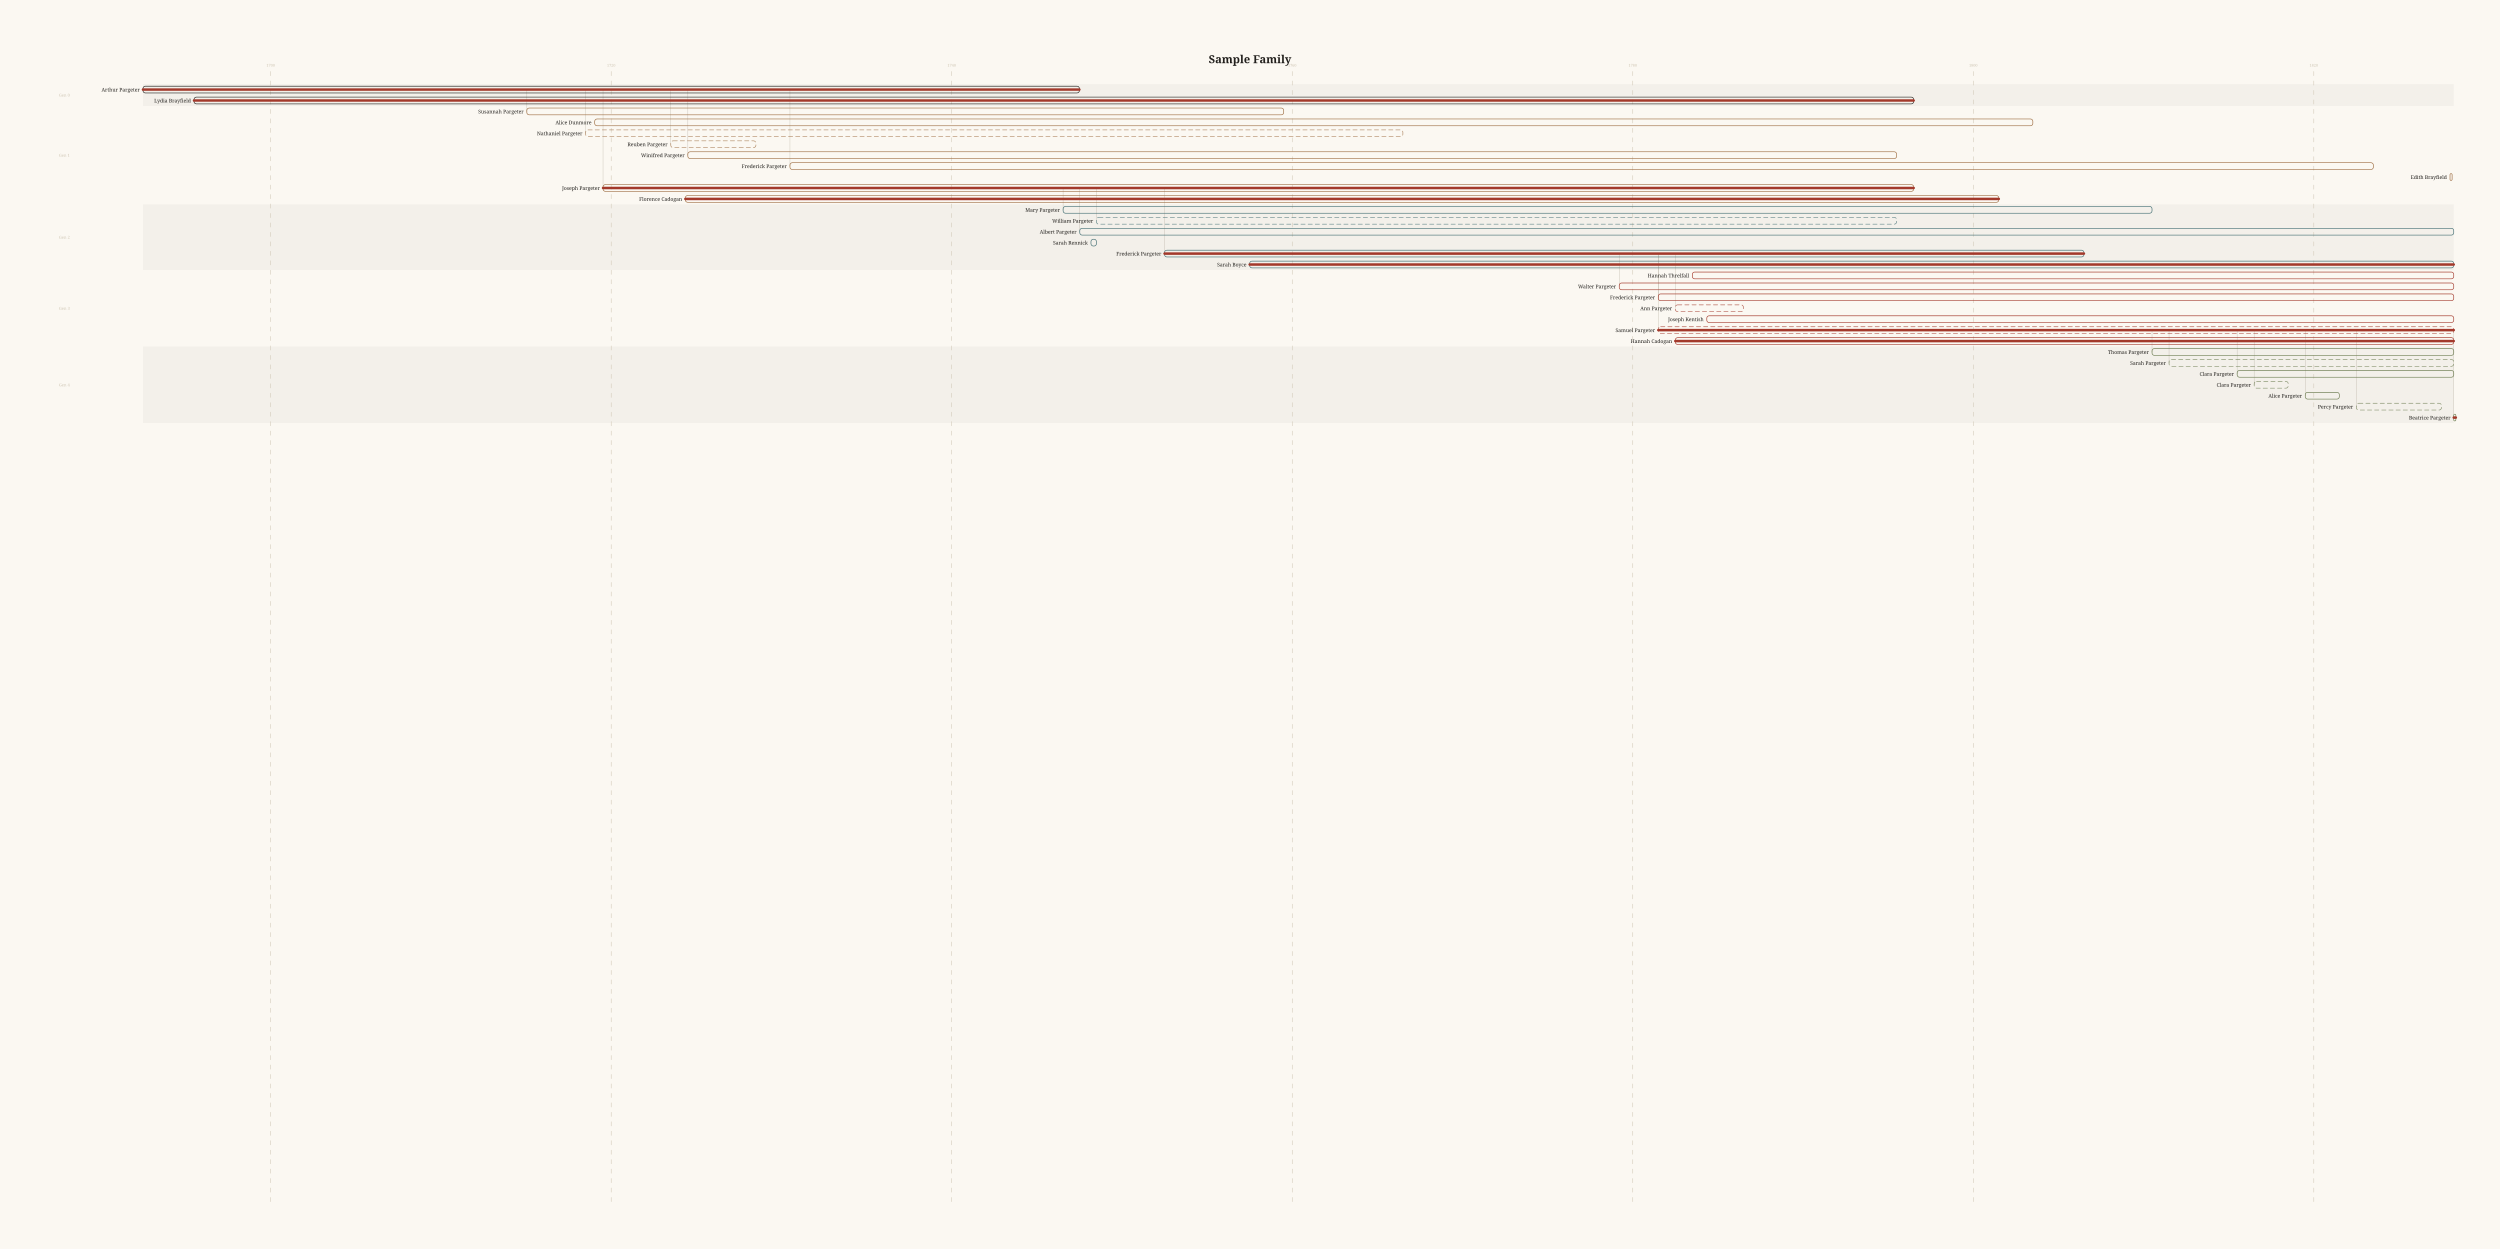
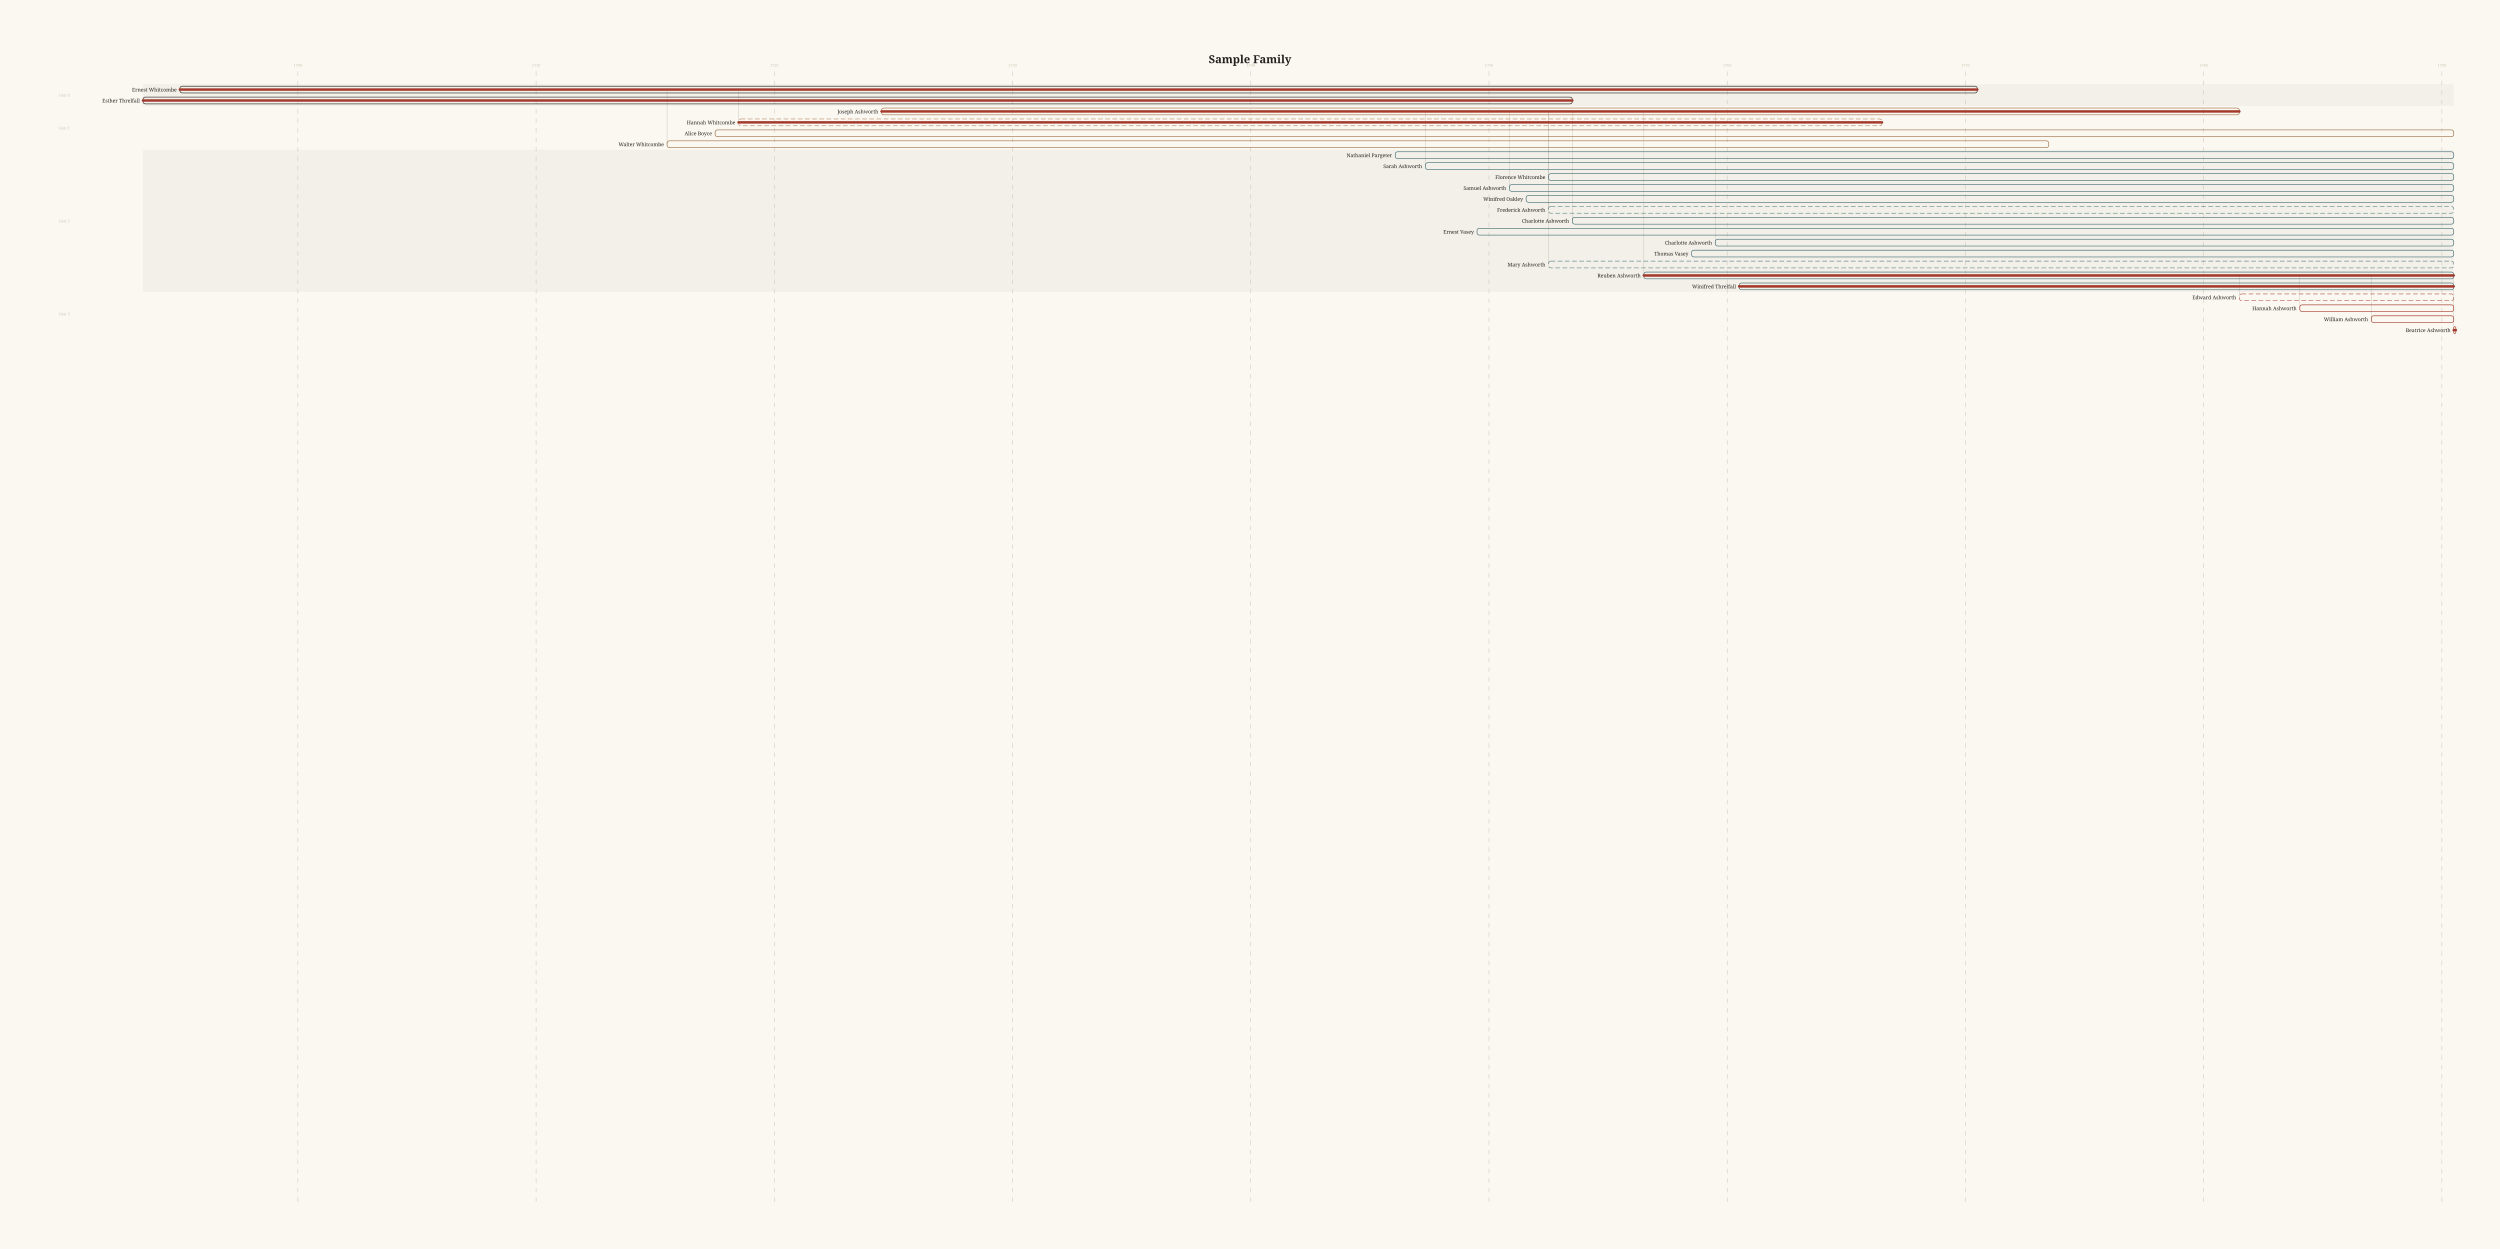
<svg xmlns="http://www.w3.org/2000/svg" width="1189mm" height="594mm" viewBox="0 0 1189 594">
  <rect x="0" y="0" width="1189" height="594" fill="#FBF8F2" />
  <g id="PRINT_ONLY">
    <rect x="68" y="40" width="1099" height="10.4" fill="#00000008" />
-     <rect x="68" y="97.2" width="1099" height="31.2" fill="#00000008" />
-     <rect x="68" y="164.8" width="1099" height="36.4" fill="#00000008" />
+     <rect x="68" y="71.2" width="1099" height="67.6" fill="#00000008" />
  </g>
  <g id="ENGRAVE">
-     <path d="M128.735,34L128.735,572" fill="none" stroke="#CFC6B4" stroke-width="0.25" stroke-linecap="round" stroke-linejoin="round" stroke-dasharray="2,2.5" />
-     <path d="M290.687,34L290.687,572" fill="none" stroke="#CFC6B4" stroke-width="0.25" stroke-linecap="round" stroke-linejoin="round" stroke-dasharray="2,2.5" />
-     <path d="M452.638,34L452.638,572" fill="none" stroke="#CFC6B4" stroke-width="0.25" stroke-linecap="round" stroke-linejoin="round" stroke-dasharray="2,2.5" />
-     <path d="M614.59,34L614.59,572" fill="none" stroke="#CFC6B4" stroke-width="0.25" stroke-linecap="round" stroke-linejoin="round" stroke-dasharray="2,2.5" />
-     <path d="M776.542,34L776.542,572" fill="none" stroke="#CFC6B4" stroke-width="0.25" stroke-linecap="round" stroke-linejoin="round" stroke-dasharray="2,2.5" />
-     <path d="M938.494,34L938.494,572" fill="none" stroke="#CFC6B4" stroke-width="0.25" stroke-linecap="round" stroke-linejoin="round" stroke-dasharray="2,2.5" />
-     <path d="M1100.446,34L1100.446,572" fill="none" stroke="#CFC6B4" stroke-width="0.25" stroke-linecap="round" stroke-linejoin="round" stroke-dasharray="2,2.5" />
-     <text x="128.735" y="31" font-family="'Iowan Old Style',Georgia,serif" font-size="1.8" fill="#CFC6B4" text-anchor="middle" dominant-baseline="central">1700</text>
-     <text x="290.687" y="31" font-family="'Iowan Old Style',Georgia,serif" font-size="1.8" fill="#CFC6B4" text-anchor="middle" dominant-baseline="central">1720</text>
-     <text x="452.638" y="31" font-family="'Iowan Old Style',Georgia,serif" font-size="1.8" fill="#CFC6B4" text-anchor="middle" dominant-baseline="central">1740</text>
-     <text x="614.59" y="31" font-family="'Iowan Old Style',Georgia,serif" font-size="1.8" fill="#CFC6B4" text-anchor="middle" dominant-baseline="central">1760</text>
-     <text x="776.542" y="31" font-family="'Iowan Old Style',Georgia,serif" font-size="1.8" fill="#CFC6B4" text-anchor="middle" dominant-baseline="central">1780</text>
-     <text x="938.494" y="31" font-family="'Iowan Old Style',Georgia,serif" font-size="1.8" fill="#CFC6B4" text-anchor="middle" dominant-baseline="central">1800</text>
-     <text x="1100.446" y="31" font-family="'Iowan Old Style',Georgia,serif" font-size="1.8" fill="#CFC6B4" text-anchor="middle" dominant-baseline="central">1820</text>
+     <path d="M141.664,34L141.664,572" fill="none" stroke="#CFC6B4" stroke-width="0.25" stroke-linecap="round" stroke-linejoin="round" stroke-dasharray="2,2.5" />
+     <path d="M254.963,34L254.963,572" fill="none" stroke="#CFC6B4" stroke-width="0.25" stroke-linecap="round" stroke-linejoin="round" stroke-dasharray="2,2.5" />
+     <path d="M368.262,34L368.262,572" fill="none" stroke="#CFC6B4" stroke-width="0.25" stroke-linecap="round" stroke-linejoin="round" stroke-dasharray="2,2.5" />
+     <path d="M481.561,34L481.561,572" fill="none" stroke="#CFC6B4" stroke-width="0.25" stroke-linecap="round" stroke-linejoin="round" stroke-dasharray="2,2.5" />
+     <path d="M594.86,34L594.86,572" fill="none" stroke="#CFC6B4" stroke-width="0.25" stroke-linecap="round" stroke-linejoin="round" stroke-dasharray="2,2.5" />
+     <path d="M708.159,34L708.159,572" fill="none" stroke="#CFC6B4" stroke-width="0.25" stroke-linecap="round" stroke-linejoin="round" stroke-dasharray="2,2.5" />
+     <path d="M821.457,34L821.457,572" fill="none" stroke="#CFC6B4" stroke-width="0.25" stroke-linecap="round" stroke-linejoin="round" stroke-dasharray="2,2.5" />
+     <path d="M934.756,34L934.756,572" fill="none" stroke="#CFC6B4" stroke-width="0.25" stroke-linecap="round" stroke-linejoin="round" stroke-dasharray="2,2.5" />
+     <path d="M1048.055,34L1048.055,572" fill="none" stroke="#CFC6B4" stroke-width="0.25" stroke-linecap="round" stroke-linejoin="round" stroke-dasharray="2,2.5" />
+     <path d="M1161.354,34L1161.354,572" fill="none" stroke="#CFC6B4" stroke-width="0.25" stroke-linecap="round" stroke-linejoin="round" stroke-dasharray="2,2.5" />
+     <text x="141.664" y="31" font-family="'Iowan Old Style',Georgia,serif" font-size="1.8" fill="#CFC6B4" text-anchor="middle" dominant-baseline="central">1700</text>
+     <text x="254.963" y="31" font-family="'Iowan Old Style',Georgia,serif" font-size="1.8" fill="#CFC6B4" text-anchor="middle" dominant-baseline="central">1710</text>
+     <text x="368.262" y="31" font-family="'Iowan Old Style',Georgia,serif" font-size="1.8" fill="#CFC6B4" text-anchor="middle" dominant-baseline="central">1720</text>
+     <text x="481.561" y="31" font-family="'Iowan Old Style',Georgia,serif" font-size="1.8" fill="#CFC6B4" text-anchor="middle" dominant-baseline="central">1730</text>
+     <text x="594.86" y="31" font-family="'Iowan Old Style',Georgia,serif" font-size="1.8" fill="#CFC6B4" text-anchor="middle" dominant-baseline="central">1740</text>
+     <text x="708.159" y="31" font-family="'Iowan Old Style',Georgia,serif" font-size="1.8" fill="#CFC6B4" text-anchor="middle" dominant-baseline="central">1750</text>
+     <text x="821.457" y="31" font-family="'Iowan Old Style',Georgia,serif" font-size="1.8" fill="#CFC6B4" text-anchor="middle" dominant-baseline="central">1760</text>
+     <text x="934.756" y="31" font-family="'Iowan Old Style',Georgia,serif" font-size="1.8" fill="#CFC6B4" text-anchor="middle" dominant-baseline="central">1770</text>
+     <text x="1048.055" y="31" font-family="'Iowan Old Style',Georgia,serif" font-size="1.8" fill="#CFC6B4" text-anchor="middle" dominant-baseline="central">1780</text>
+     <text x="1161.354" y="31" font-family="'Iowan Old Style',Georgia,serif" font-size="1.8" fill="#CFC6B4" text-anchor="middle" dominant-baseline="central">1790</text>
    <text x="28" y="45.2" font-family="'Iowan Old Style',Georgia,serif" font-size="1.92" fill="#CFC6B4" text-anchor="start" dominant-baseline="central">Gen 0</text>
-     <text x="28" y="73.8" font-family="'Iowan Old Style',Georgia,serif" font-size="1.92" fill="#CFC6B4" text-anchor="start" dominant-baseline="central">Gen 1</text>
-     <text x="28" y="112.8" font-family="'Iowan Old Style',Georgia,serif" font-size="1.92" fill="#CFC6B4" text-anchor="start" dominant-baseline="central">Gen 2</text>
-     <text x="28" y="146.6" font-family="'Iowan Old Style',Georgia,serif" font-size="1.92" fill="#CFC6B4" text-anchor="start" dominant-baseline="central">Gen 3</text>
-     <text x="28" y="183" font-family="'Iowan Old Style',Georgia,serif" font-size="1.92" fill="#CFC6B4" text-anchor="start" dominant-baseline="central">Gen 4</text>
-     <path d="M250.553,42.6C250.553,47.28 250.553,48.32 250.553,53" fill="none" stroke="#9A9382" stroke-width="0.22" stroke-linecap="round" stroke-linejoin="round" opacity="0.5" />
-     <path d="M505.614,89.4C505.614,94.08 505.614,95.12 505.614,99.8" fill="none" stroke="#9A9382" stroke-width="0.22" stroke-linecap="round" stroke-linejoin="round" opacity="0.5" />
-     <path d="M1023.505,157C1023.505,161.68 1023.505,162.72 1023.505,167.4" fill="none" stroke="#9A9382" stroke-width="0.22" stroke-linecap="round" stroke-linejoin="round" opacity="0.5" />
-     <path d="M770.107,120.6C770.107,127.62 770.107,129.18 770.107,136.2" fill="none" stroke="#9A9382" stroke-width="0.22" stroke-linecap="round" stroke-linejoin="round" opacity="0.5" />
-     <path d="M521.454,89.4C521.454,96.42 521.454,97.98 521.454,105" fill="none" stroke="#9A9382" stroke-width="0.22" stroke-linecap="round" stroke-linejoin="round" opacity="0.5" />
-     <path d="M1031.602,157C1031.602,164.02 1031.602,165.58 1031.602,172.6" fill="none" stroke="#9A9382" stroke-width="0.22" stroke-linecap="round" stroke-linejoin="round" opacity="0.5" />
-     <path d="M278.526,42.6C278.526,51.96 278.526,54.04 278.526,63.4" fill="none" stroke="#9A9382" stroke-width="0.22" stroke-linecap="round" stroke-linejoin="round" opacity="0.5" />
-     <path d="M788.674,120.6C788.674,129.96 788.674,132.04 788.674,141.4" fill="none" stroke="#9A9382" stroke-width="0.22" stroke-linecap="round" stroke-linejoin="round" opacity="0.5" />
-     <path d="M513.539,89.4C513.539,98.76 513.539,100.84 513.539,110.2" fill="none" stroke="#9A9382" stroke-width="0.22" stroke-linecap="round" stroke-linejoin="round" opacity="0.5" />
-     <path d="M1063.993,157C1063.993,166.36 1063.993,168.44 1063.993,177.8" fill="none" stroke="#9A9382" stroke-width="0.22" stroke-linecap="round" stroke-linejoin="round" opacity="0.5" />
-     <path d="M319.014,42.6C319.014,54.3 319.014,56.9 319.014,68.6" fill="none" stroke="#9A9382" stroke-width="0.22" stroke-linecap="round" stroke-linejoin="round" opacity="0.5" />
-     <path d="M796.772,120.6C796.772,132.3 796.772,134.9 796.772,146.6" fill="none" stroke="#9A9382" stroke-width="0.22" stroke-linecap="round" stroke-linejoin="round" opacity="0.5" />
-     <path d="M1072.09,157C1072.09,168.7 1072.09,171.3 1072.09,183" fill="none" stroke="#9A9382" stroke-width="0.22" stroke-linecap="round" stroke-linejoin="round" opacity="0.5" />
-     <path d="M553.856,89.4C553.856,103.44 553.856,106.56 553.856,120.6" fill="none" stroke="#9A9382" stroke-width="0.22" stroke-linecap="round" stroke-linejoin="round" opacity="0.5" />
-     <path d="M327.123,42.6C327.123,56.64 327.123,59.76 327.123,73.8" fill="none" stroke="#9A9382" stroke-width="0.22" stroke-linecap="round" stroke-linejoin="round" opacity="0.5" />
-     <path d="M1096.383,157C1096.383,171.04 1096.383,174.16 1096.383,188.2" fill="none" stroke="#9A9382" stroke-width="0.22" stroke-linecap="round" stroke-linejoin="round" opacity="0.5" />
-     <path d="M788.686,120.6C788.686,136.98 788.686,140.62 788.686,157" fill="none" stroke="#9A9382" stroke-width="0.22" stroke-linecap="round" stroke-linejoin="round" opacity="0.5" />
-     <path d="M375.697,42.6C375.697,58.98 375.697,62.62 375.697,79" fill="none" stroke="#9A9382" stroke-width="0.22" stroke-linecap="round" stroke-linejoin="round" opacity="0.5" />
-     <path d="M1120.676,157C1120.676,173.38 1120.676,177.02 1120.676,193.4" fill="none" stroke="#9A9382" stroke-width="0.22" stroke-linecap="round" stroke-linejoin="round" opacity="0.5" />
-     <path d="M1167,157C1167,175.72 1167,179.88 1167,198.6" fill="none" stroke="#9A9382" stroke-width="0.22" stroke-linecap="round" stroke-linejoin="round" opacity="0.5" />
-     <path d="M286.807,42.6C286.807,63.66 286.807,68.34 286.807,89.4" fill="none" stroke="#9A9382" stroke-width="0.22" stroke-linecap="round" stroke-linejoin="round" opacity="0.5" />
-     <path d="M69.128,40.988H512.228A1.128,1.128 0 0,1 513.356,42.116V43.084A1.128,1.128 0 0,1 512.228,44.212H69.128A1.128,1.128 0 0,1 68,43.084V42.116A1.128,1.128 0 0,1 69.128,40.988Z" fill="none" stroke="#22201D" stroke-width="0.3" stroke-linecap="round" stroke-linejoin="round" />
-     <path d="M251.682,51.388H609.399A1.128,1.128 0 0,1 610.528,52.516V53.484A1.128,1.128 0 0,1 609.399,54.612H251.682A1.128,1.128 0 0,1 250.553,53.484V52.516A1.128,1.128 0 0,1 251.682,51.388Z" fill="none" stroke="#9C6B3F" stroke-width="0.3" stroke-linecap="round" stroke-linejoin="round" />
-     <path d="M506.742,98.188H1022.376A1.128,1.128 0 0,1 1023.505,99.316V100.284A1.128,1.128 0 0,1 1022.376,101.412H506.742A1.128,1.128 0 0,1 505.614,100.284V99.316A1.128,1.128 0 0,1 506.742,98.188Z" fill="none" stroke="#3E6B70" stroke-width="0.3" stroke-linecap="round" stroke-linejoin="round" />
-     <path d="M805.998,129.388H1165.872A1.128,1.128 0 0,1 1167,130.516V131.484A1.128,1.128 0 0,1 1165.872,132.612H805.998A1.128,1.128 0 0,1 804.87,131.484V130.516A1.128,1.128 0 0,1 805.998,129.388Z" fill="none" stroke="#A3392B" stroke-width="0.3" stroke-linecap="round" stroke-linejoin="round" />
-     <path d="M1024.633,165.788H1165.872A1.128,1.128 0 0,1 1167,166.916V167.884A1.128,1.128 0 0,1 1165.872,169.012H1024.633A1.128,1.128 0 0,1 1023.505,167.884V166.916A1.128,1.128 0 0,1 1024.633,165.788Z" fill="none" stroke="#6B7B4F" stroke-width="0.3" stroke-linecap="round" stroke-linejoin="round" />
-     <path d="M93.41,46.188H909.021A1.128,1.128 0 0,1 910.149,47.316V48.284A1.128,1.128 0 0,1 909.021,49.412H93.41A1.128,1.128 0 0,1 92.282,48.284V47.316A1.128,1.128 0 0,1 93.41,46.188Z" fill="none" stroke="#22201D" stroke-width="0.3" stroke-linecap="round" stroke-linejoin="round" />
-     <path d="M771.236,134.588H1165.872A1.128,1.128 0 0,1 1167,135.716V136.684A1.128,1.128 0 0,1 1165.872,137.812H771.236A1.128,1.128 0 0,1 770.107,136.684V135.716A1.128,1.128 0 0,1 771.236,134.588Z" fill="none" stroke="#A3392B" stroke-width="0.3" stroke-linecap="round" stroke-linejoin="round" />
-     <path d="M283.961,56.588H965.693A1.128,1.128 0 0,1 966.822,57.716V58.684A1.128,1.128 0 0,1 965.693,59.812H283.961A1.128,1.128 0 0,1 282.833,58.684V57.716A1.128,1.128 0 0,1 283.961,56.588Z" fill="none" stroke="#9C6B3F" stroke-width="0.3" stroke-linecap="round" stroke-linejoin="round" />
-     <path d="M522.582,103.388H900.912A1.128,1.128 0 0,1 902.041,104.516V105.484A1.128,1.128 0 0,1 900.912,106.612H522.582A1.128,1.128 0 0,1 521.454,105.484V104.516A1.128,1.128 0 0,1 522.582,103.388Z" fill="none" stroke="#3E6B70" stroke-width="0.3" stroke-linecap="round" stroke-linejoin="round" stroke-dasharray="2,1.4" opacity="0.8" />
-     <path d="M1032.731,170.988H1165.872A1.128,1.128 0 0,1 1167,172.116V173.084A1.128,1.128 0 0,1 1165.872,174.212H1032.731A1.128,1.128 0 0,1 1031.602,173.084V172.116A1.128,1.128 0 0,1 1032.731,170.988Z" fill="none" stroke="#6B7B4F" stroke-width="0.3" stroke-linecap="round" stroke-linejoin="round" stroke-dasharray="2,1.4" opacity="0.8" />
-     <path d="M279.655,61.788H666.082A1.128,1.128 0 0,1 667.211,62.916V63.884A1.128,1.128 0 0,1 666.082,65.012H279.655A1.128,1.128 0 0,1 278.526,63.884V62.916A1.128,1.128 0 0,1 279.655,61.788Z" fill="none" stroke="#9C6B3F" stroke-width="0.3" stroke-linecap="round" stroke-linejoin="round" stroke-dasharray="2,1.4" opacity="0.8" />
-     <path d="M789.803,139.788H1165.872A1.128,1.128 0 0,1 1167,140.916V141.884A1.128,1.128 0 0,1 1165.872,143.012H789.803A1.128,1.128 0 0,1 788.674,141.884V140.916A1.128,1.128 0 0,1 789.803,139.788Z" fill="none" stroke="#A3392B" stroke-width="0.3" stroke-linecap="round" stroke-linejoin="round" />
-     <path d="M514.668,108.588H1165.872A1.128,1.128 0 0,1 1167,109.716V110.684A1.128,1.128 0 0,1 1165.872,111.812H514.668A1.128,1.128 0 0,1 513.539,110.684V109.716A1.128,1.128 0 0,1 514.668,108.588Z" fill="none" stroke="#3E6B70" stroke-width="0.3" stroke-linecap="round" stroke-linejoin="round" />
-     <path d="M1065.121,176.188H1165.872A1.128,1.128 0 0,1 1167,177.316V178.284A1.128,1.128 0 0,1 1165.872,179.412H1065.121A1.128,1.128 0 0,1 1063.993,178.284V177.316A1.128,1.128 0 0,1 1065.121,176.188Z" fill="none" stroke="#6B7B4F" stroke-width="0.3" stroke-linecap="round" stroke-linejoin="round" />
-     <path d="M320.143,66.988H358.385A1.128,1.128 0 0,1 359.513,68.116V69.084A1.128,1.128 0 0,1 358.385,70.212H320.143A1.128,1.128 0 0,1 319.014,69.084V68.116A1.128,1.128 0 0,1 320.143,66.988Z" fill="none" stroke="#9C6B3F" stroke-width="0.3" stroke-linecap="round" stroke-linejoin="round" stroke-dasharray="2,1.4" opacity="0.8" />
-     <path d="M519.989,113.788H520.337A1.128,1.128 0 0,1 521.465,114.916V115.884A1.128,1.128 0 0,1 520.337,117.012H519.989A1.128,1.128 0 0,1 518.86,115.884V114.916A1.128,1.128 0 0,1 519.989,113.788Z" fill="none" stroke="#3E6B70" stroke-width="0.3" stroke-linecap="round" stroke-linejoin="round" />
-     <path d="M797.9,144.988H828.034A1.128,1.128 0 0,1 829.163,146.116V147.084A1.128,1.128 0 0,1 828.034,148.212H797.9A1.128,1.128 0 0,1 796.772,147.084V146.116A1.128,1.128 0 0,1 797.9,144.988Z" fill="none" stroke="#A3392B" stroke-width="0.3" stroke-linecap="round" stroke-linejoin="round" stroke-dasharray="2,1.4" opacity="0.8" />
-     <path d="M1073.219,181.388H1087.157A1.128,1.128 0 0,1 1088.285,182.516V183.484A1.128,1.128 0 0,1 1087.157,184.612H1073.219A1.128,1.128 0 0,1 1072.09,183.484V182.516A1.128,1.128 0 0,1 1073.219,181.388Z" fill="none" stroke="#6B7B4F" stroke-width="0.3" stroke-linecap="round" stroke-linejoin="round" stroke-dasharray="2,1.4" opacity="0.8" />
-     <path d="M812.876,150.188H1165.872A1.128,1.128 0 0,1 1167,151.316V152.284A1.128,1.128 0 0,1 1165.872,153.412H812.876A1.128,1.128 0 0,1 811.748,152.284V151.316A1.128,1.128 0 0,1 812.876,150.188Z" fill="none" stroke="#A3392B" stroke-width="0.3" stroke-linecap="round" stroke-linejoin="round" />
-     <path d="M554.984,118.988H989.986A1.128,1.128 0 0,1 991.114,120.116V121.084A1.128,1.128 0 0,1 989.986,122.212H554.984A1.128,1.128 0 0,1 553.856,121.084V120.116A1.128,1.128 0 0,1 554.984,118.988Z" fill="none" stroke="#3E6B70" stroke-width="0.3" stroke-linecap="round" stroke-linejoin="round" />
-     <path d="M328.251,72.188H900.912A1.128,1.128 0 0,1 902.041,73.316V74.284A1.128,1.128 0 0,1 900.912,75.412H328.251A1.128,1.128 0 0,1 327.123,74.284V73.316A1.128,1.128 0 0,1 328.251,72.188Z" fill="none" stroke="#9C6B3F" stroke-width="0.3" stroke-linecap="round" stroke-linejoin="round" />
-     <path d="M1097.511,186.588H1111.45A1.128,1.128 0 0,1 1112.578,187.716V188.684A1.128,1.128 0 0,1 1111.45,189.812H1097.511A1.128,1.128 0 0,1 1096.383,188.684V187.716A1.128,1.128 0 0,1 1097.511,186.588Z" fill="none" stroke="#6B7B4F" stroke-width="0.3" stroke-linecap="round" stroke-linejoin="round" />
-     <path d="M789.814,155.388H1165.872A1.128,1.128 0 0,1 1167,156.516V157.484A1.128,1.128 0 0,1 1165.872,158.612H789.814A1.128,1.128 0 0,1 788.686,157.484V156.516A1.128,1.128 0 0,1 789.814,155.388Z" fill="none" stroke="#A3392B" stroke-width="0.3" stroke-linecap="round" stroke-linejoin="round" stroke-dasharray="2,1.4" opacity="0.8" />
-     <path d="M595.461,124.188H1165.872A1.128,1.128 0 0,1 1167,125.316V126.284A1.128,1.128 0 0,1 1165.872,127.412H595.461A1.128,1.128 0 0,1 594.332,126.284V125.316A1.128,1.128 0 0,1 595.461,124.188Z" fill="none" stroke="#3E6B70" stroke-width="0.3" stroke-linecap="round" stroke-linejoin="round" />
-     <path d="M376.826,77.388H1127.645A1.128,1.128 0 0,1 1128.773,78.516V79.484A1.128,1.128 0 0,1 1127.645,80.612H376.826A1.128,1.128 0 0,1 375.697,79.484V78.516A1.128,1.128 0 0,1 376.826,77.388Z" fill="none" stroke="#9C6B3F" stroke-width="0.3" stroke-linecap="round" stroke-linejoin="round" />
-     <path d="M797.9,160.588H1165.872A1.128,1.128 0 0,1 1167,161.716V162.684A1.128,1.128 0 0,1 1165.872,163.812H797.9A1.128,1.128 0 0,1 796.772,162.684V161.716A1.128,1.128 0 0,1 797.9,160.588Z" fill="none" stroke="#A3392B" stroke-width="0.3" stroke-linecap="round" stroke-linejoin="round" />
-     <path d="M1121.804,191.788H1160.035A1.128,1.128 0 0,1 1161.164,192.916V193.884A1.128,1.128 0 0,1 1160.035,195.012H1121.804A1.128,1.128 0 0,1 1120.676,193.884V192.916A1.128,1.128 0 0,1 1121.804,191.788Z" fill="none" stroke="#6B7B4F" stroke-width="0.3" stroke-linecap="round" stroke-linejoin="round" stroke-dasharray="2,1.4" opacity="0.8" />
-     <path d="M1165.726,82.588H1165.726A0.5,0.5 0 0,1 1166.226,83.088V85.312A0.5,0.5 0 0,1 1165.726,85.812H1165.726A0.5,0.5 0 0,1 1165.226,85.312V83.088A0.5,0.5 0 0,1 1165.726,82.588Z" fill="none" stroke="#9C6B3F" stroke-width="0.3" stroke-linecap="round" stroke-linejoin="round" />
-     <path d="M1167.5,196.988H1167.5A0.5,0.5 0 0,1 1168,197.488V199.712A0.5,0.5 0 0,1 1167.5,200.212H1167.5A0.5,0.5 0 0,1 1167,199.712V197.488A0.5,0.5 0 0,1 1167.5,196.988Z" fill="none" stroke="#6B7B4F" stroke-width="0.3" stroke-linecap="round" stroke-linejoin="round" />
-     <path d="M287.935,87.788H909.021A1.128,1.128 0 0,1 910.149,88.916V89.884A1.128,1.128 0 0,1 909.021,91.012H287.935A1.128,1.128 0 0,1 286.807,89.884V88.916A1.128,1.128 0 0,1 287.935,87.788Z" fill="none" stroke="#9C6B3F" stroke-width="0.3" stroke-linecap="round" stroke-linejoin="round" />
-     <path d="M327.065,92.988H949.498A1.128,1.128 0 0,1 950.626,94.116V95.084A1.128,1.128 0 0,1 949.498,96.212H327.065A1.128,1.128 0 0,1 325.937,95.084V94.116A1.128,1.128 0 0,1 327.065,92.988Z" fill="none" stroke="#9C6B3F" stroke-width="0.3" stroke-linecap="round" stroke-linejoin="round" />
-     <text x="66.5" y="42.6" font-family="'Iowan Old Style',Georgia,serif" font-size="2.4" fill="#22201D" text-anchor="end" dominant-baseline="central">Arthur Pargeter</text>
-     <text x="249.053" y="53" font-family="'Iowan Old Style',Georgia,serif" font-size="2.4" fill="#22201D" text-anchor="end" dominant-baseline="central">Susannah Pargeter</text>
-     <text x="504.114" y="99.8" font-family="'Iowan Old Style',Georgia,serif" font-size="2.4" fill="#22201D" text-anchor="end" dominant-baseline="central">Mary Pargeter</text>
-     <text x="803.37" y="131" font-family="'Iowan Old Style',Georgia,serif" font-size="2.4" fill="#22201D" text-anchor="end" dominant-baseline="central">Hannah Threlfall</text>
-     <text x="1022.005" y="167.4" font-family="'Iowan Old Style',Georgia,serif" font-size="2.4" fill="#22201D" text-anchor="end" dominant-baseline="central">Thomas Pargeter</text>
-     <text x="90.782" y="47.8" font-family="'Iowan Old Style',Georgia,serif" font-size="2.4" fill="#22201D" text-anchor="end" dominant-baseline="central">Lydia Brayfield</text>
-     <text x="768.607" y="136.2" font-family="'Iowan Old Style',Georgia,serif" font-size="2.4" fill="#22201D" text-anchor="end" dominant-baseline="central">Walter Pargeter</text>
-     <text x="281.333" y="58.2" font-family="'Iowan Old Style',Georgia,serif" font-size="2.4" fill="#22201D" text-anchor="end" dominant-baseline="central">Alice Dunmore</text>
-     <text x="519.954" y="105" font-family="'Iowan Old Style',Georgia,serif" font-size="2.4" fill="#22201D" text-anchor="end" dominant-baseline="central">William Pargeter</text>
-     <text x="1030.102" y="172.6" font-family="'Iowan Old Style',Georgia,serif" font-size="2.4" fill="#22201D" text-anchor="end" dominant-baseline="central">Sarah Pargeter</text>
-     <text x="277.026" y="63.4" font-family="'Iowan Old Style',Georgia,serif" font-size="2.4" fill="#22201D" text-anchor="end" dominant-baseline="central">Nathaniel Pargeter</text>
-     <text x="787.174" y="141.4" font-family="'Iowan Old Style',Georgia,serif" font-size="2.4" fill="#22201D" text-anchor="end" dominant-baseline="central">Frederick Pargeter</text>
-     <text x="512.039" y="110.2" font-family="'Iowan Old Style',Georgia,serif" font-size="2.4" fill="#22201D" text-anchor="end" dominant-baseline="central">Albert Pargeter</text>
-     <text x="1062.493" y="177.8" font-family="'Iowan Old Style',Georgia,serif" font-size="2.4" fill="#22201D" text-anchor="end" dominant-baseline="central">Clara Pargeter</text>
-     <text x="317.514" y="68.6" font-family="'Iowan Old Style',Georgia,serif" font-size="2.4" fill="#22201D" text-anchor="end" dominant-baseline="central">Reuben Pargeter</text>
-     <text x="517.36" y="115.4" font-family="'Iowan Old Style',Georgia,serif" font-size="2.4" fill="#22201D" text-anchor="end" dominant-baseline="central">Sarah Rennick</text>
-     <text x="795.272" y="146.6" font-family="'Iowan Old Style',Georgia,serif" font-size="2.4" fill="#22201D" text-anchor="end" dominant-baseline="central">Ann Pargeter</text>
-     <text x="1070.59" y="183" font-family="'Iowan Old Style',Georgia,serif" font-size="2.4" fill="#22201D" text-anchor="end" dominant-baseline="central">Clara Pargeter</text>
-     <text x="810.248" y="151.8" font-family="'Iowan Old Style',Georgia,serif" font-size="2.4" fill="#22201D" text-anchor="end" dominant-baseline="central">Joseph Kentish</text>
-     <text x="552.356" y="120.6" font-family="'Iowan Old Style',Georgia,serif" font-size="2.4" fill="#22201D" text-anchor="end" dominant-baseline="central">Frederick Pargeter</text>
-     <text x="325.623" y="73.8" font-family="'Iowan Old Style',Georgia,serif" font-size="2.4" fill="#22201D" text-anchor="end" dominant-baseline="central">Winifred Pargeter</text>
-     <text x="1094.883" y="188.2" font-family="'Iowan Old Style',Georgia,serif" font-size="2.4" fill="#22201D" text-anchor="end" dominant-baseline="central">Alice Pargeter</text>
-     <text x="787.186" y="157" font-family="'Iowan Old Style',Georgia,serif" font-size="2.4" fill="#22201D" text-anchor="end" dominant-baseline="central">Samuel Pargeter</text>
-     <text x="592.832" y="125.8" font-family="'Iowan Old Style',Georgia,serif" font-size="2.4" fill="#22201D" text-anchor="end" dominant-baseline="central">Sarah Boyce</text>
-     <text x="374.197" y="79" font-family="'Iowan Old Style',Georgia,serif" font-size="2.4" fill="#22201D" text-anchor="end" dominant-baseline="central">Frederick Pargeter</text>
-     <text x="795.272" y="162.2" font-family="'Iowan Old Style',Georgia,serif" font-size="2.4" fill="#22201D" text-anchor="end" dominant-baseline="central">Hannah Cadogan</text>
-     <text x="1119.176" y="193.4" font-family="'Iowan Old Style',Georgia,serif" font-size="2.4" fill="#22201D" text-anchor="end" dominant-baseline="central">Percy Pargeter</text>
-     <text x="1163.726" y="84.2" font-family="'Iowan Old Style',Georgia,serif" font-size="2.4" fill="#22201D" text-anchor="end" dominant-baseline="central">Edith Brayfield</text>
-     <text x="1165.5" y="198.6" font-family="'Iowan Old Style',Georgia,serif" font-size="2.4" fill="#22201D" text-anchor="end" dominant-baseline="central">Beatrice Pargeter</text>
-     <text x="285.307" y="89.4" font-family="'Iowan Old Style',Georgia,serif" font-size="2.4" fill="#22201D" text-anchor="end" dominant-baseline="central">Joseph Pargeter</text>
-     <text x="324.437" y="94.6" font-family="'Iowan Old Style',Georgia,serif" font-size="2.4" fill="#22201D" text-anchor="end" dominant-baseline="central">Florence Cadogan</text>
+     <text x="28" y="60.8" font-family="'Iowan Old Style',Georgia,serif" font-size="1.92" fill="#CFC6B4" text-anchor="start" dominant-baseline="central">Gen 1</text>
+     <text x="28" y="105" font-family="'Iowan Old Style',Georgia,serif" font-size="1.92" fill="#CFC6B4" text-anchor="start" dominant-baseline="central">Gen 2</text>
+     <text x="28" y="149.2" font-family="'Iowan Old Style',Georgia,serif" font-size="1.92" fill="#CFC6B4" text-anchor="start" dominant-baseline="central">Gen 3</text>
+     <path d="M1065.046,131C1065.046,135.68 1065.046,136.72 1065.046,141.4" fill="none" stroke="#9A9382" stroke-width="0.22" stroke-linecap="round" stroke-linejoin="round" opacity="0.5" />
+     <path d="M351.247,42.6C351.247,49.62 351.247,51.18 351.247,58.2" fill="none" stroke="#9A9382" stroke-width="0.22" stroke-linecap="round" stroke-linejoin="round" opacity="0.5" />
+     <path d="M677.891,53C677.891,64.7 677.891,67.3 677.891,79" fill="none" stroke="#9A9382" stroke-width="0.22" stroke-linecap="round" stroke-linejoin="round" opacity="0.5" />
+     <path d="M1093.778,131C1093.778,138.02 1093.778,139.58 1093.778,146.6" fill="none" stroke="#9A9382" stroke-width="0.22" stroke-linecap="round" stroke-linejoin="round" opacity="0.5" />
+     <path d="M1127.768,131C1127.768,140.36 1127.768,142.44 1127.768,151.8" fill="none" stroke="#9A9382" stroke-width="0.22" stroke-linecap="round" stroke-linejoin="round" opacity="0.5" />
+     <path d="M317.258,42.6C317.258,54.3 317.258,56.9 317.258,68.6" fill="none" stroke="#9A9382" stroke-width="0.22" stroke-linecap="round" stroke-linejoin="round" opacity="0.5" />
+     <path d="M717.868,53C717.868,69.38 717.868,73.02 717.868,89.4" fill="none" stroke="#9A9382" stroke-width="0.22" stroke-linecap="round" stroke-linejoin="round" opacity="0.5" />
+     <path d="M1167,131C1167,142.7 1167,145.3 1167,157" fill="none" stroke="#9A9382" stroke-width="0.22" stroke-linecap="round" stroke-linejoin="round" opacity="0.5" />
+     <path d="M736.464,53C736.464,74.06 736.464,78.74 736.464,99.8" fill="none" stroke="#9A9382" stroke-width="0.22" stroke-linecap="round" stroke-linejoin="round" opacity="0.5" />
+     <path d="M747.794,53C747.794,76.4 747.794,81.6 747.794,105" fill="none" stroke="#9A9382" stroke-width="0.22" stroke-linecap="round" stroke-linejoin="round" opacity="0.5" />
+     <path d="M815.773,53C815.773,81.08 815.773,87.32 815.773,115.4" fill="none" stroke="#9A9382" stroke-width="0.22" stroke-linecap="round" stroke-linejoin="round" opacity="0.5" />
+     <path d="M736.479,53C736.479,85.76 736.479,93.04 736.479,125.8" fill="none" stroke="#9A9382" stroke-width="0.22" stroke-linecap="round" stroke-linejoin="round" opacity="0.5" />
+     <path d="M781.799,53C781.799,88.1 781.799,95.9 781.799,131" fill="none" stroke="#9A9382" stroke-width="0.22" stroke-linecap="round" stroke-linejoin="round" opacity="0.5" />
+     <path d="M420.371,51.388H1063.902A1.128,1.128 0 0,1 1065.031,52.516V53.484A1.128,1.128 0 0,1 1063.902,54.612H420.371A1.128,1.128 0 0,1 419.242,53.484V52.516A1.128,1.128 0 0,1 420.371,51.388Z" fill="none" stroke="#9C6B3F" stroke-width="0.3" stroke-linecap="round" stroke-linejoin="round" />
+     <path d="M86.67,40.988H939.274A1.128,1.128 0 0,1 940.402,42.116V43.084A1.128,1.128 0 0,1 939.274,44.212H86.67A1.128,1.128 0 0,1 85.542,43.084V42.116A1.128,1.128 0 0,1 86.67,40.988Z" fill="none" stroke="#22201D" stroke-width="0.3" stroke-linecap="round" stroke-linejoin="round" />
+     <path d="M664.712,72.188H1165.872A1.128,1.128 0 0,1 1167,73.316V74.284A1.128,1.128 0 0,1 1165.872,75.412H664.712A1.128,1.128 0 0,1 663.583,74.284V73.316A1.128,1.128 0 0,1 664.712,72.188Z" fill="none" stroke="#3E6B70" stroke-width="0.3" stroke-linecap="round" stroke-linejoin="round" />
+     <path d="M1066.175,139.788H1165.872A1.128,1.128 0 0,1 1167,140.916V141.884A1.128,1.128 0 0,1 1165.872,143.012H1066.175A1.128,1.128 0 0,1 1065.046,141.884V140.916A1.128,1.128 0 0,1 1066.175,139.788Z" fill="none" stroke="#A3392B" stroke-width="0.3" stroke-linecap="round" stroke-linejoin="round" stroke-dasharray="2,1.4" opacity="0.8" />
+     <path d="M352.376,56.588H893.954A1.128,1.128 0 0,1 895.082,57.716V58.684A1.128,1.128 0 0,1 893.954,59.812H352.376A1.128,1.128 0 0,1 351.247,58.684V57.716A1.128,1.128 0 0,1 352.376,56.588Z" fill="none" stroke="#9C6B3F" stroke-width="0.3" stroke-linecap="round" stroke-linejoin="round" stroke-dasharray="2,1.4" opacity="0.8" />
+     <path d="M69.128,46.188H746.665A1.128,1.128 0 0,1 747.794,47.316V48.284A1.128,1.128 0 0,1 746.665,49.412H69.128A1.128,1.128 0 0,1 68,48.284V47.316A1.128,1.128 0 0,1 69.128,46.188Z" fill="none" stroke="#22201D" stroke-width="0.3" stroke-linecap="round" stroke-linejoin="round" />
+     <path d="M679.02,77.388H1165.872A1.128,1.128 0 0,1 1167,78.516V79.484A1.128,1.128 0 0,1 1165.872,80.612H679.02A1.128,1.128 0 0,1 677.891,79.484V78.516A1.128,1.128 0 0,1 679.02,77.388Z" fill="none" stroke="#3E6B70" stroke-width="0.3" stroke-linecap="round" stroke-linejoin="round" />
+     <path d="M1094.907,144.988H1165.872A1.128,1.128 0 0,1 1167,146.116V147.084A1.128,1.128 0 0,1 1165.872,148.212H1094.907A1.128,1.128 0 0,1 1093.778,147.084V146.116A1.128,1.128 0 0,1 1094.907,144.988Z" fill="none" stroke="#A3392B" stroke-width="0.3" stroke-linecap="round" stroke-linejoin="round" />
+     <path d="M341.232,61.788H1165.872A1.128,1.128 0 0,1 1167,62.916V63.884A1.128,1.128 0 0,1 1165.872,65.012H341.232A1.128,1.128 0 0,1 340.104,63.884V62.916A1.128,1.128 0 0,1 341.232,61.788Z" fill="none" stroke="#9C6B3F" stroke-width="0.3" stroke-linecap="round" stroke-linejoin="round" />
+     <path d="M737.608,82.588H1165.872A1.128,1.128 0 0,1 1167,83.716V84.684A1.128,1.128 0 0,1 1165.872,85.812H737.608A1.128,1.128 0 0,1 736.479,84.684V83.716A1.128,1.128 0 0,1 737.608,82.588Z" fill="none" stroke="#3E6B70" stroke-width="0.3" stroke-linecap="round" stroke-linejoin="round" />
+     <path d="M1128.896,150.188H1165.872A1.128,1.128 0 0,1 1167,151.316V152.284A1.128,1.128 0 0,1 1165.872,153.412H1128.896A1.128,1.128 0 0,1 1127.768,152.284V151.316A1.128,1.128 0 0,1 1128.896,150.188Z" fill="none" stroke="#A3392B" stroke-width="0.3" stroke-linecap="round" stroke-linejoin="round" />
+     <path d="M318.386,66.988H973.263A1.128,1.128 0 0,1 974.392,68.116V69.084A1.128,1.128 0 0,1 973.263,70.212H318.386A1.128,1.128 0 0,1 317.258,69.084V68.116A1.128,1.128 0 0,1 318.386,66.988Z" fill="none" stroke="#9C6B3F" stroke-width="0.3" stroke-linecap="round" stroke-linejoin="round" />
+     <path d="M718.996,87.788H1165.872A1.128,1.128 0 0,1 1167,88.916V89.884A1.128,1.128 0 0,1 1165.872,91.012H718.996A1.128,1.128 0 0,1 717.868,89.884V88.916A1.128,1.128 0 0,1 718.996,87.788Z" fill="none" stroke="#3E6B70" stroke-width="0.3" stroke-linecap="round" stroke-linejoin="round" />
+     <path d="M1167.5,155.388H1167.5A0.5,0.5 0 0,1 1168,155.888V158.112A0.5,0.5 0 0,1 1167.5,158.612H1167.5A0.5,0.5 0 0,1 1167,158.112V155.888A0.5,0.5 0 0,1 1167.5,155.388Z" fill="none" stroke="#A3392B" stroke-width="0.3" stroke-linecap="round" stroke-linejoin="round" />
+     <path d="M726.945,92.988H1165.872A1.128,1.128 0 0,1 1167,94.116V95.084A1.128,1.128 0 0,1 1165.872,96.212H726.945A1.128,1.128 0 0,1 725.817,95.084V94.116A1.128,1.128 0 0,1 726.945,92.988Z" fill="none" stroke="#3E6B70" stroke-width="0.3" stroke-linecap="round" stroke-linejoin="round" />
+     <path d="M737.592,98.188H1165.872A1.128,1.128 0 0,1 1167,99.316V100.284A1.128,1.128 0 0,1 1165.872,101.412H737.592A1.128,1.128 0 0,1 736.464,100.284V99.316A1.128,1.128 0 0,1 737.592,98.188Z" fill="none" stroke="#3E6B70" stroke-width="0.3" stroke-linecap="round" stroke-linejoin="round" stroke-dasharray="2,1.4" opacity="0.8" />
+     <path d="M748.922,103.388H1165.872A1.128,1.128 0 0,1 1167,104.516V105.484A1.128,1.128 0 0,1 1165.872,106.612H748.922A1.128,1.128 0 0,1 747.794,105.484V104.516A1.128,1.128 0 0,1 748.922,103.388Z" fill="none" stroke="#3E6B70" stroke-width="0.3" stroke-linecap="round" stroke-linejoin="round" />
+     <path d="M703.603,108.588H1165.872A1.128,1.128 0 0,1 1167,109.716V110.684A1.128,1.128 0 0,1 1165.872,111.812H703.603A1.128,1.128 0 0,1 702.474,110.684V109.716A1.128,1.128 0 0,1 703.603,108.588Z" fill="none" stroke="#3E6B70" stroke-width="0.3" stroke-linecap="round" stroke-linejoin="round" />
+     <path d="M816.902,113.788H1165.872A1.128,1.128 0 0,1 1167,114.916V115.884A1.128,1.128 0 0,1 1165.872,117.012H816.902A1.128,1.128 0 0,1 815.773,115.884V114.916A1.128,1.128 0 0,1 816.902,113.788Z" fill="none" stroke="#3E6B70" stroke-width="0.3" stroke-linecap="round" stroke-linejoin="round" />
+     <path d="M805.634,118.988H1165.872A1.128,1.128 0 0,1 1167,120.116V121.084A1.128,1.128 0 0,1 1165.872,122.212H805.634A1.128,1.128 0 0,1 804.505,121.084V120.116A1.128,1.128 0 0,1 805.634,118.988Z" fill="none" stroke="#3E6B70" stroke-width="0.3" stroke-linecap="round" stroke-linejoin="round" />
+     <path d="M737.608,124.188H1165.872A1.128,1.128 0 0,1 1167,125.316V126.284A1.128,1.128 0 0,1 1165.872,127.412H737.608A1.128,1.128 0 0,1 736.479,126.284V125.316A1.128,1.128 0 0,1 737.608,124.188Z" fill="none" stroke="#3E6B70" stroke-width="0.3" stroke-linecap="round" stroke-linejoin="round" stroke-dasharray="2,1.4" opacity="0.8" />
+     <path d="M782.927,129.388H1165.872A1.128,1.128 0 0,1 1167,130.516V131.484A1.128,1.128 0 0,1 1165.872,132.612H782.927A1.128,1.128 0 0,1 781.799,131.484V130.516A1.128,1.128 0 0,1 782.927,129.388Z" fill="none" stroke="#3E6B70" stroke-width="0.3" stroke-linecap="round" stroke-linejoin="round" />
+     <path d="M828.247,134.588H1165.872A1.128,1.128 0 0,1 1167,135.716V136.684A1.128,1.128 0 0,1 1165.872,137.812H828.247A1.128,1.128 0 0,1 827.119,136.684V135.716A1.128,1.128 0 0,1 828.247,134.588Z" fill="none" stroke="#3E6B70" stroke-width="0.3" stroke-linecap="round" stroke-linejoin="round" />
+     <text x="417.742" y="53" font-family="'Iowan Old Style',Georgia,serif" font-size="2.4" fill="#22201D" text-anchor="end" dominant-baseline="central">Joseph Ashworth</text>
+     <text x="84.042" y="42.6" font-family="'Iowan Old Style',Georgia,serif" font-size="2.4" fill="#22201D" text-anchor="end" dominant-baseline="central">Ernest Whitcombe</text>
+     <text x="662.083" y="73.8" font-family="'Iowan Old Style',Georgia,serif" font-size="2.4" fill="#22201D" text-anchor="end" dominant-baseline="central">Nathaniel Pargeter</text>
+     <text x="1063.546" y="141.4" font-family="'Iowan Old Style',Georgia,serif" font-size="2.4" fill="#22201D" text-anchor="end" dominant-baseline="central">Edward Ashworth</text>
+     <text x="349.747" y="58.2" font-family="'Iowan Old Style',Georgia,serif" font-size="2.4" fill="#22201D" text-anchor="end" dominant-baseline="central">Hannah Whitcombe</text>
+     <text x="66.5" y="47.8" font-family="'Iowan Old Style',Georgia,serif" font-size="2.4" fill="#22201D" text-anchor="end" dominant-baseline="central">Esther Threlfall</text>
+     <text x="676.391" y="79" font-family="'Iowan Old Style',Georgia,serif" font-size="2.4" fill="#22201D" text-anchor="end" dominant-baseline="central">Sarah Ashworth</text>
+     <text x="1092.278" y="146.6" font-family="'Iowan Old Style',Georgia,serif" font-size="2.4" fill="#22201D" text-anchor="end" dominant-baseline="central">Hannah Ashworth</text>
+     <text x="338.604" y="63.4" font-family="'Iowan Old Style',Georgia,serif" font-size="2.4" fill="#22201D" text-anchor="end" dominant-baseline="central">Alice Boyce</text>
+     <text x="734.979" y="84.2" font-family="'Iowan Old Style',Georgia,serif" font-size="2.4" fill="#22201D" text-anchor="end" dominant-baseline="central">Florence Whitcombe</text>
+     <text x="1126.268" y="151.8" font-family="'Iowan Old Style',Georgia,serif" font-size="2.4" fill="#22201D" text-anchor="end" dominant-baseline="central">William Ashworth</text>
+     <text x="315.758" y="68.6" font-family="'Iowan Old Style',Georgia,serif" font-size="2.4" fill="#22201D" text-anchor="end" dominant-baseline="central">Walter Whitcombe</text>
+     <text x="716.368" y="89.4" font-family="'Iowan Old Style',Georgia,serif" font-size="2.4" fill="#22201D" text-anchor="end" dominant-baseline="central">Samuel Ashworth</text>
+     <text x="1165.5" y="157" font-family="'Iowan Old Style',Georgia,serif" font-size="2.4" fill="#22201D" text-anchor="end" dominant-baseline="central">Beatrice Ashworth</text>
+     <text x="724.317" y="94.6" font-family="'Iowan Old Style',Georgia,serif" font-size="2.4" fill="#22201D" text-anchor="end" dominant-baseline="central">Winifred Oakley</text>
+     <text x="734.964" y="99.8" font-family="'Iowan Old Style',Georgia,serif" font-size="2.4" fill="#22201D" text-anchor="end" dominant-baseline="central">Frederick Ashworth</text>
+     <text x="746.294" y="105" font-family="'Iowan Old Style',Georgia,serif" font-size="2.4" fill="#22201D" text-anchor="end" dominant-baseline="central">Charlotte Ashworth</text>
+     <text x="700.974" y="110.2" font-family="'Iowan Old Style',Georgia,serif" font-size="2.4" fill="#22201D" text-anchor="end" dominant-baseline="central">Ernest Vasey</text>
+     <text x="814.273" y="115.4" font-family="'Iowan Old Style',Georgia,serif" font-size="2.4" fill="#22201D" text-anchor="end" dominant-baseline="central">Charlotte Ashworth</text>
+     <text x="803.005" y="120.6" font-family="'Iowan Old Style',Georgia,serif" font-size="2.4" fill="#22201D" text-anchor="end" dominant-baseline="central">Thomas Vasey</text>
+     <text x="734.979" y="125.8" font-family="'Iowan Old Style',Georgia,serif" font-size="2.4" fill="#22201D" text-anchor="end" dominant-baseline="central">Mary Ashworth</text>
+     <text x="780.299" y="131" font-family="'Iowan Old Style',Georgia,serif" font-size="2.4" fill="#22201D" text-anchor="end" dominant-baseline="central">Reuben Ashworth</text>
+     <text x="825.619" y="136.2" font-family="'Iowan Old Style',Georgia,serif" font-size="2.4" fill="#22201D" text-anchor="end" dominant-baseline="central">Winifred Threlfall</text>
    <text x="594.5" y="28" font-family="'Iowan Old Style',Georgia,serif" font-size="5.28" fill="#22201D" text-anchor="middle" dominant-baseline="central" font-weight="600">Sample Family</text>
  </g>
  <g id="ENGRAVE_DEEP">
-     <path d="M68,42.6L513.356,42.6" fill="none" stroke="#A3392B" stroke-width="1.2" stroke-linecap="round" stroke-linejoin="round" />
-     <path d="M92.282,47.8L910.149,47.8" fill="none" stroke="#A3392B" stroke-width="1.2" stroke-linecap="round" stroke-linejoin="round" />
-     <path d="M553.856,120.6L991.114,120.6" fill="none" stroke="#A3392B" stroke-width="1.2" stroke-linecap="round" stroke-linejoin="round" />
-     <path d="M788.686,157L1167,157" fill="none" stroke="#A3392B" stroke-width="1.2" stroke-linecap="round" stroke-linejoin="round" />
-     <path d="M594.332,125.8L1167,125.8" fill="none" stroke="#A3392B" stroke-width="1.2" stroke-linecap="round" stroke-linejoin="round" />
-     <path d="M796.772,162.2L1167,162.2" fill="none" stroke="#A3392B" stroke-width="1.2" stroke-linecap="round" stroke-linejoin="round" />
-     <path d="M1167,198.6L1168,198.6" fill="none" stroke="#A3392B" stroke-width="1.2" stroke-linecap="round" stroke-linejoin="round" />
-     <path d="M286.807,89.4L910.149,89.4" fill="none" stroke="#A3392B" stroke-width="1.2" stroke-linecap="round" stroke-linejoin="round" />
-     <path d="M325.937,94.6L950.626,94.6" fill="none" stroke="#A3392B" stroke-width="1.2" stroke-linecap="round" stroke-linejoin="round" />
+     <path d="M419.242,53L1065.031,53" fill="none" stroke="#A3392B" stroke-width="1.2" stroke-linecap="round" stroke-linejoin="round" />
+     <path d="M85.542,42.6L940.402,42.6" fill="none" stroke="#A3392B" stroke-width="1.2" stroke-linecap="round" stroke-linejoin="round" />
+     <path d="M351.247,58.2L895.082,58.2" fill="none" stroke="#A3392B" stroke-width="1.2" stroke-linecap="round" stroke-linejoin="round" />
+     <path d="M68,47.8L747.794,47.8" fill="none" stroke="#A3392B" stroke-width="1.2" stroke-linecap="round" stroke-linejoin="round" />
+     <path d="M1167,157L1168,157" fill="none" stroke="#A3392B" stroke-width="1.2" stroke-linecap="round" stroke-linejoin="round" />
+     <path d="M781.799,131L1167,131" fill="none" stroke="#A3392B" stroke-width="1.2" stroke-linecap="round" stroke-linejoin="round" />
+     <path d="M827.119,136.2L1167,136.2" fill="none" stroke="#A3392B" stroke-width="1.2" stroke-linecap="round" stroke-linejoin="round" />
  </g>
</svg>
